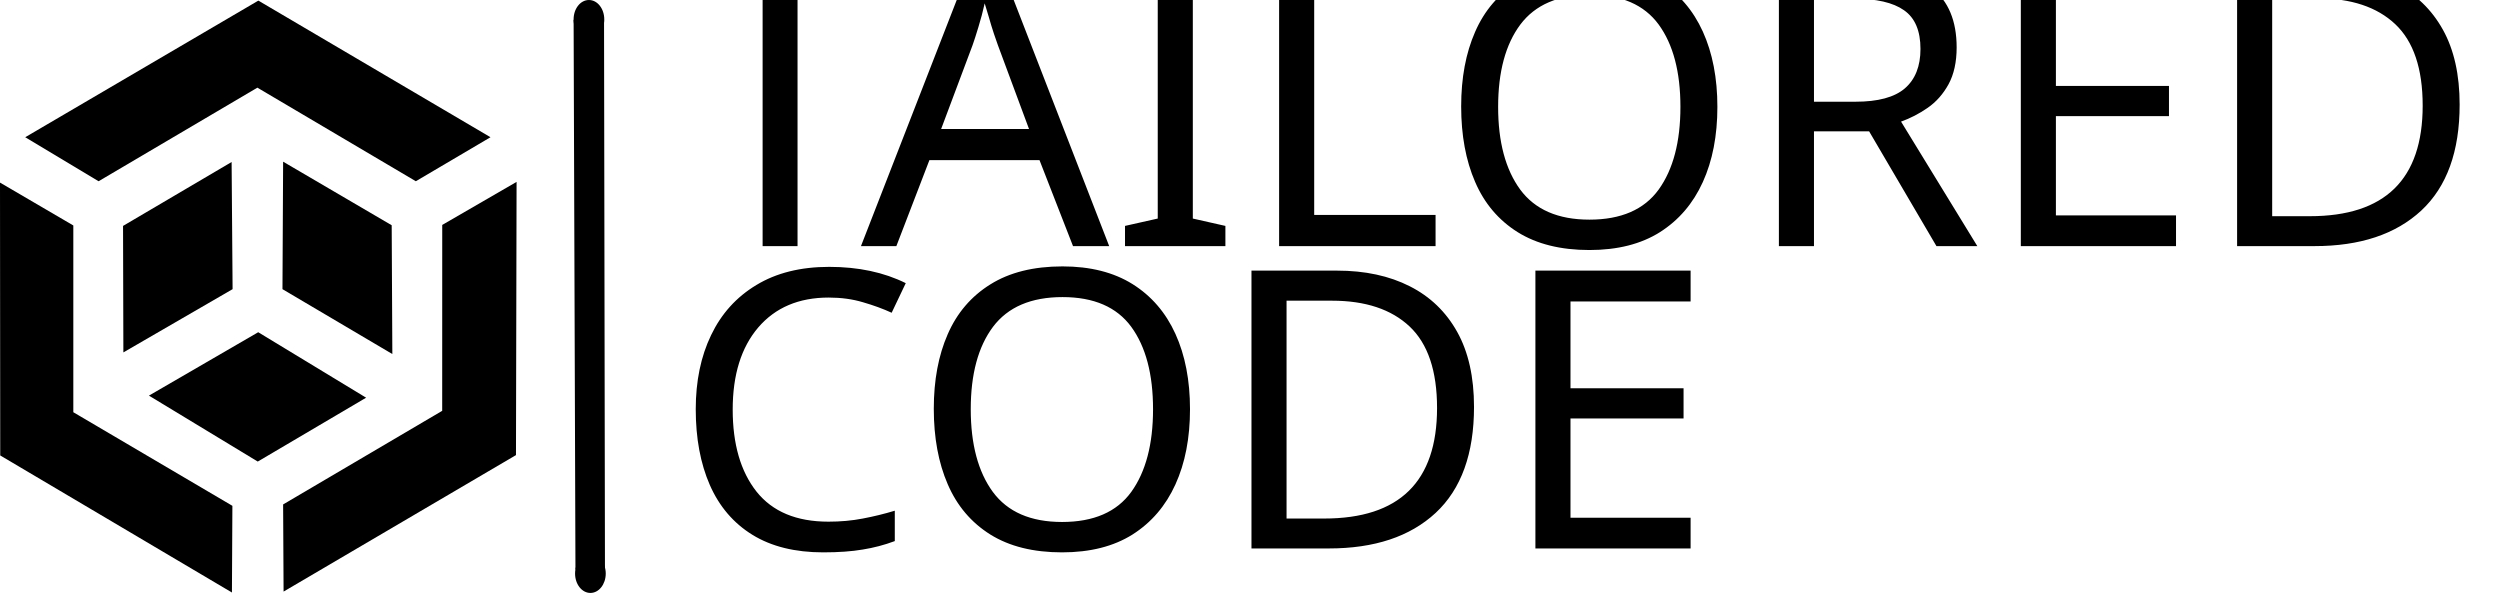
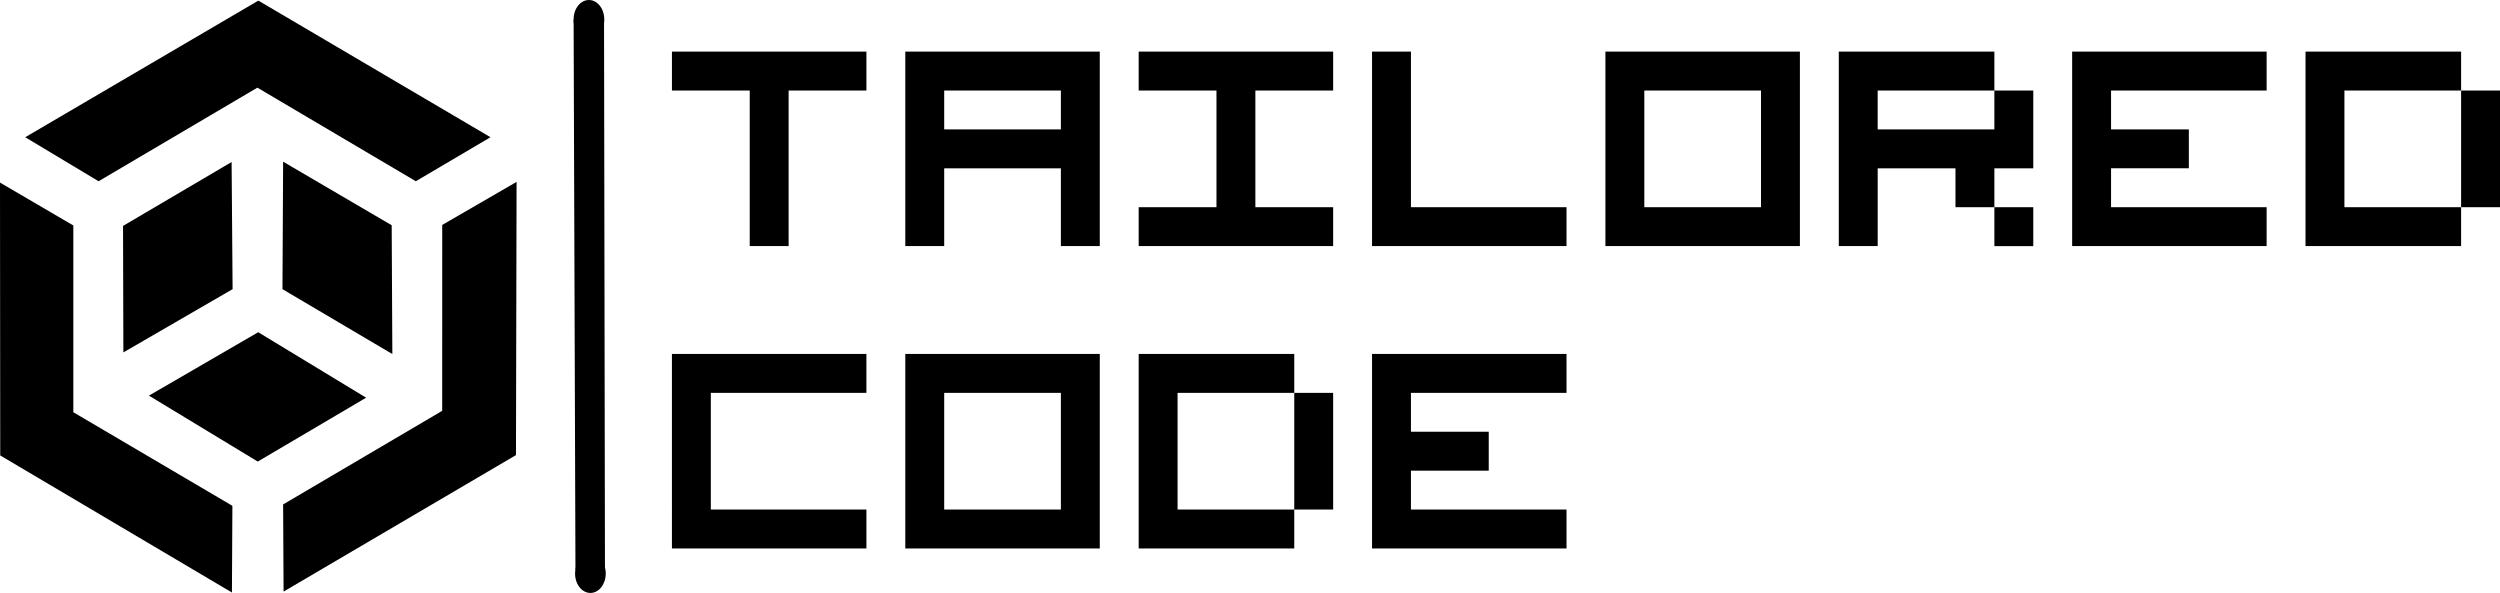
<svg xmlns="http://www.w3.org/2000/svg" width="249.425mm" height="59.158mm" viewBox="0 0 249.425 59.158" version="1.1" id="svg1" xml:space="preserve">
  <defs id="defs1" />
  <path style="fill:#000000;stroke-width:0.265;fill-opacity:1" d="M 2.517,13.691 25.775,0.061 48.936,13.691 41.487,18.082 25.678,8.746 9.836,18.082" id="path17" />
  <path style="fill:#000000;stroke-width:0.265;fill-opacity:1" d="m 23.108,16.163 -10.832,6.376 0.033,12.621 10.897,-6.311" id="path18" />
  <path style="fill:#000000;stroke-width:0.265;fill-opacity:1" d="m 28.247,16.131 10.832,6.343 0.065,12.849 -10.962,-6.473" id="path19" />
  <path style="fill:#000000;stroke-width:0.265;fill-opacity:1" d="m 44.122,22.441 7.417,-4.294 -0.06,27.258 -23.186,13.617 -0.046,-8.695 15.871,-9.339" id="path20" />
  <path style="fill:#000000;stroke-width:0.265;fill-opacity:1" d="M 25.716,46.05 36.527,39.678 25.762,33.146 14.859,39.471" id="path21" />
  <path style="fill:#000000;stroke-width:0.265;fill-opacity:1" d="m 0,18.217 7.315,4.278 V 41.127 l 15.871,9.339 -0.046,8.649 -23.117,-13.675" id="path22" />
  <ellipse style="fill:#000000;stroke-width:0.315;fill-opacity:1" id="path23" ry="1.932" rx="1.53" cy="1.932" cx="58.758" />
  <ellipse style="fill:#000000;stroke-width:0.315;fill-opacity:1" id="path23-5" ry="1.932" rx="1.53" cy="57.226" cx="58.905" />
  <path style="fill:#000000;stroke-width:0.265;fill-opacity:1" d="M 60.357,56.999 60.265,1.978 H 57.229 L 57.413,56.815" id="path24" />
-   <text xml:space="preserve" style="font-style:normal;font-variant:normal;font-weight:normal;font-stretch:normal;font-size:38.806px;font-family:'Visitor TT1 BRK';-inkscape-font-specification:'Visitor TT1 BRK, Normal';font-variant-ligatures:normal;font-variant-caps:normal;font-variant-numeric:normal;font-variant-east-asian:normal;text-align:start;writing-mode:lr-tb;direction:ltr;text-anchor:start;fill:#000000;fill-opacity:1;fill-rule:nonzero;stroke-width:0;stroke-dasharray:none;paint-order:stroke fill markers" x="67.039" y="24.553" id="text24">
-     <tspan id="tspan24" style="font-style:normal;font-variant:normal;font-weight:normal;font-stretch:normal;font-size:38.806px;font-family:'Visitor TT1 BRK';-inkscape-font-specification:'Visitor TT1 BRK, Normal';font-variant-ligatures:normal;font-variant-caps:normal;font-variant-numeric:normal;font-variant-east-asian:normal;fill:#000000;fill-opacity:1;fill-rule:nonzero;stroke-width:0;stroke-dasharray:none;paint-order:stroke fill markers" x="67.039" y="24.553">TAILORED</tspan>
-     <tspan style="font-style:normal;font-variant:normal;font-weight:normal;font-stretch:normal;font-size:38.806px;font-family:'Visitor TT1 BRK';-inkscape-font-specification:'Visitor TT1 BRK, Normal';font-variant-ligatures:normal;font-variant-caps:normal;font-variant-numeric:normal;font-variant-east-asian:normal;fill:#000000;fill-opacity:1;fill-rule:nonzero;stroke-width:0;stroke-dasharray:none;paint-order:stroke fill markers" x="67.039" y="54.718" id="tspan25">CODE</tspan>
-   </text>
+   <g id="text24" style="font-size:38.806px;font-family:'Visitor TT1 BRK';-inkscape-font-specification:'Visitor TT1 BRK, Normal';stroke-width:0;paint-order:stroke fill markers;stroke:#000000;stroke-opacity:1;stroke-linecap:butt;fill:#000000;fill-opacity:1" aria-label="TAILOREDCODE">
+     <path d="m 67.039,9.031 h 7.761 V 24.553 h 3.881 V 9.031 h 7.761 V 5.15 h -19.403 z M 105.844,24.553 H 109.725 V 5.15 H 90.322 V 24.553 h 3.881 v -7.761 H 105.844 Z M 94.203,9.031 H 105.844 V 12.911 H 94.203 Z m 19.403,0 h 7.761 V 20.672 h -7.761 v 3.881 h 19.403 v -3.881 h -7.761 V 9.031 h 7.761 V 5.15 h -19.403 z m 23.283,15.522 h 19.403 v -3.881 H 140.77 V 5.15 h -3.881 z m 23.283,0 h 19.403 V 5.15 h -19.403 z m 3.881,-15.522 h 11.642 V 20.672 H 164.053 Z M 183.456,24.553 h 3.881 v -7.761 h 7.761 v 3.881 h 3.881 v 3.881 h 3.881 v -3.881 h -3.881 v -3.881 h 3.881 V 9.031 h -3.881 V 5.15 H 183.456 Z M 198.978,9.031 V 12.911 H 187.336 V 9.031 Z m 7.761,15.522 h 19.403 v -3.881 h -15.522 v -3.881 h 7.761 v -3.881 h -7.761 V 9.031 h 15.522 V 5.15 h -19.403 z m 23.283,0 h 15.522 v -3.881 H 233.903 V 9.031 h 11.642 V 20.672 h 3.881 V 9.031 h -3.881 V 5.15 h -15.522 z" id="path1" style="stroke:#000000;stroke-opacity:1;stroke-linecap:butt;fill:#000000;fill-opacity:1" />
+     <path d="m 67.039,54.718 h 19.403 v -3.881 H 70.919 V 39.195 h 15.522 v -3.881 h -19.403 z m 23.283,0 H 109.725 V 35.315 H 90.322 Z m 3.881,-15.522 H 105.844 V 50.837 H 94.203 Z m 19.403,15.522 h 15.522 v -3.881 H 117.486 V 39.195 h 11.642 v 11.642 h 3.881 V 39.195 h -3.881 v -3.881 h -15.522 z m 23.283,0 h 19.403 v -3.881 h -15.522 v -3.881 h 7.761 v -3.881 h -7.761 v -3.881 h 15.522 v -3.881 h -19.403 z" id="path2" style="stroke:#000000;stroke-opacity:1;stroke-linecap:butt;fill:#000000;fill-opacity:1" />
+   </g>
</svg>
